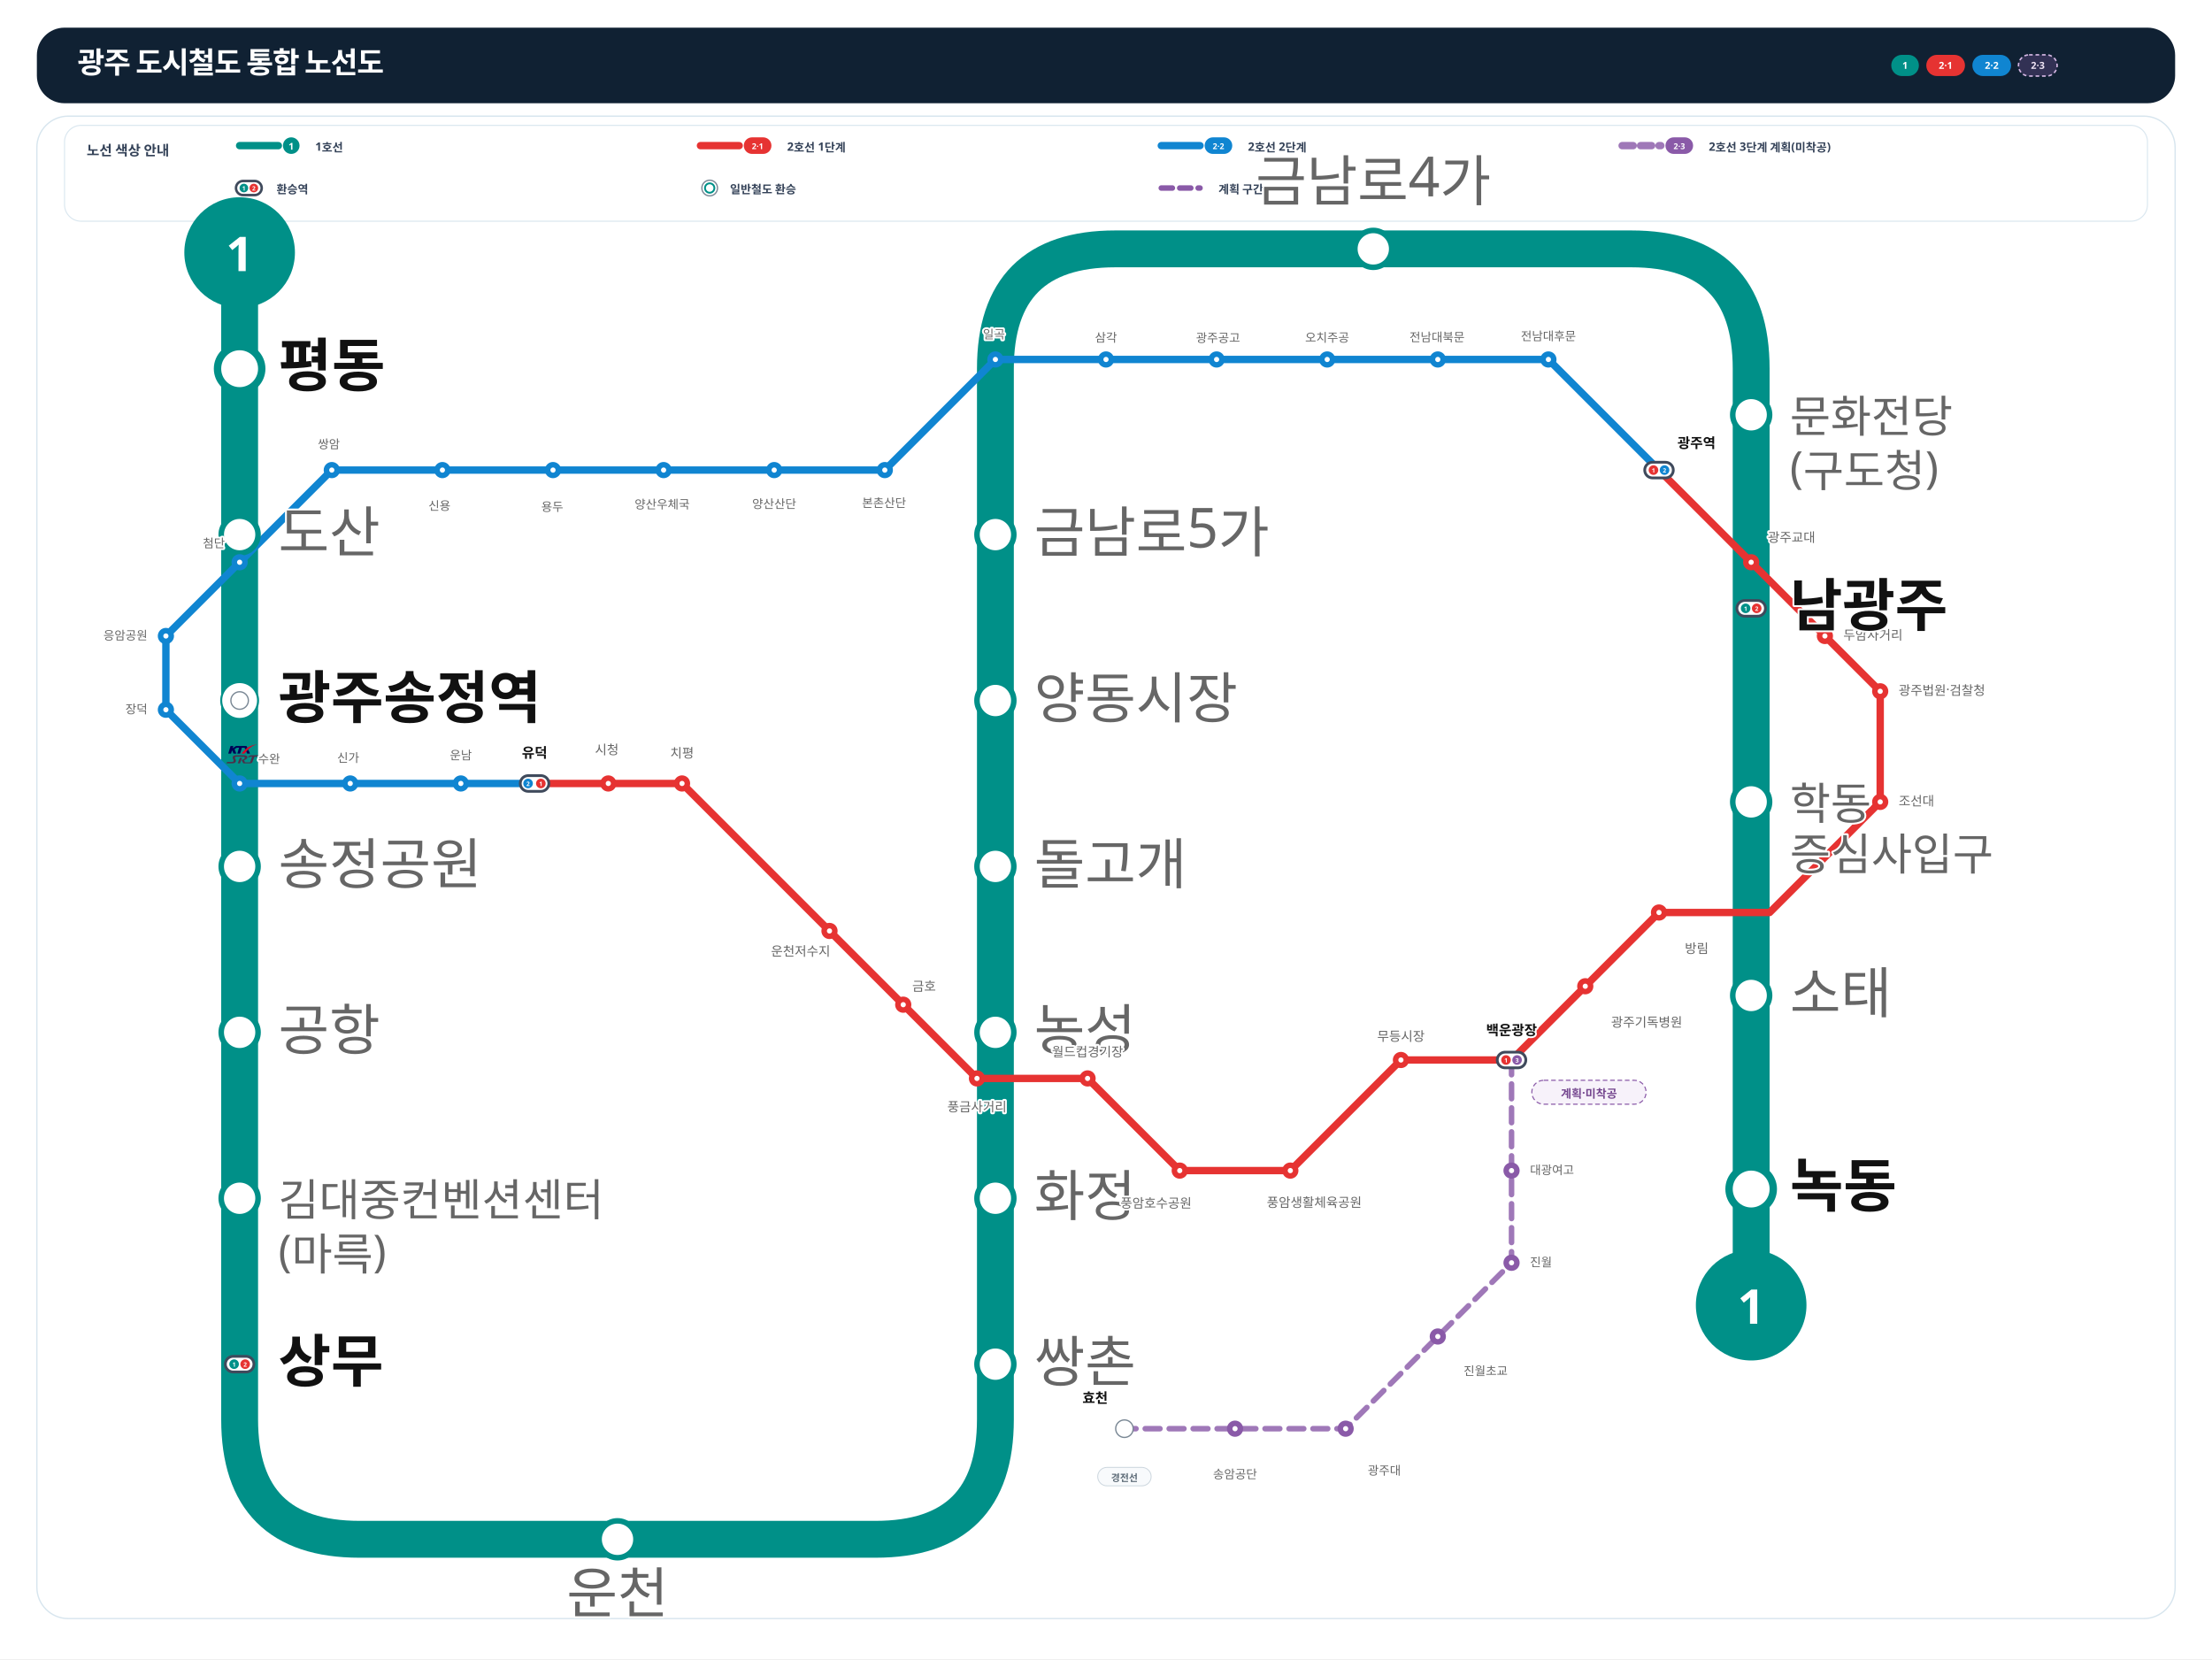
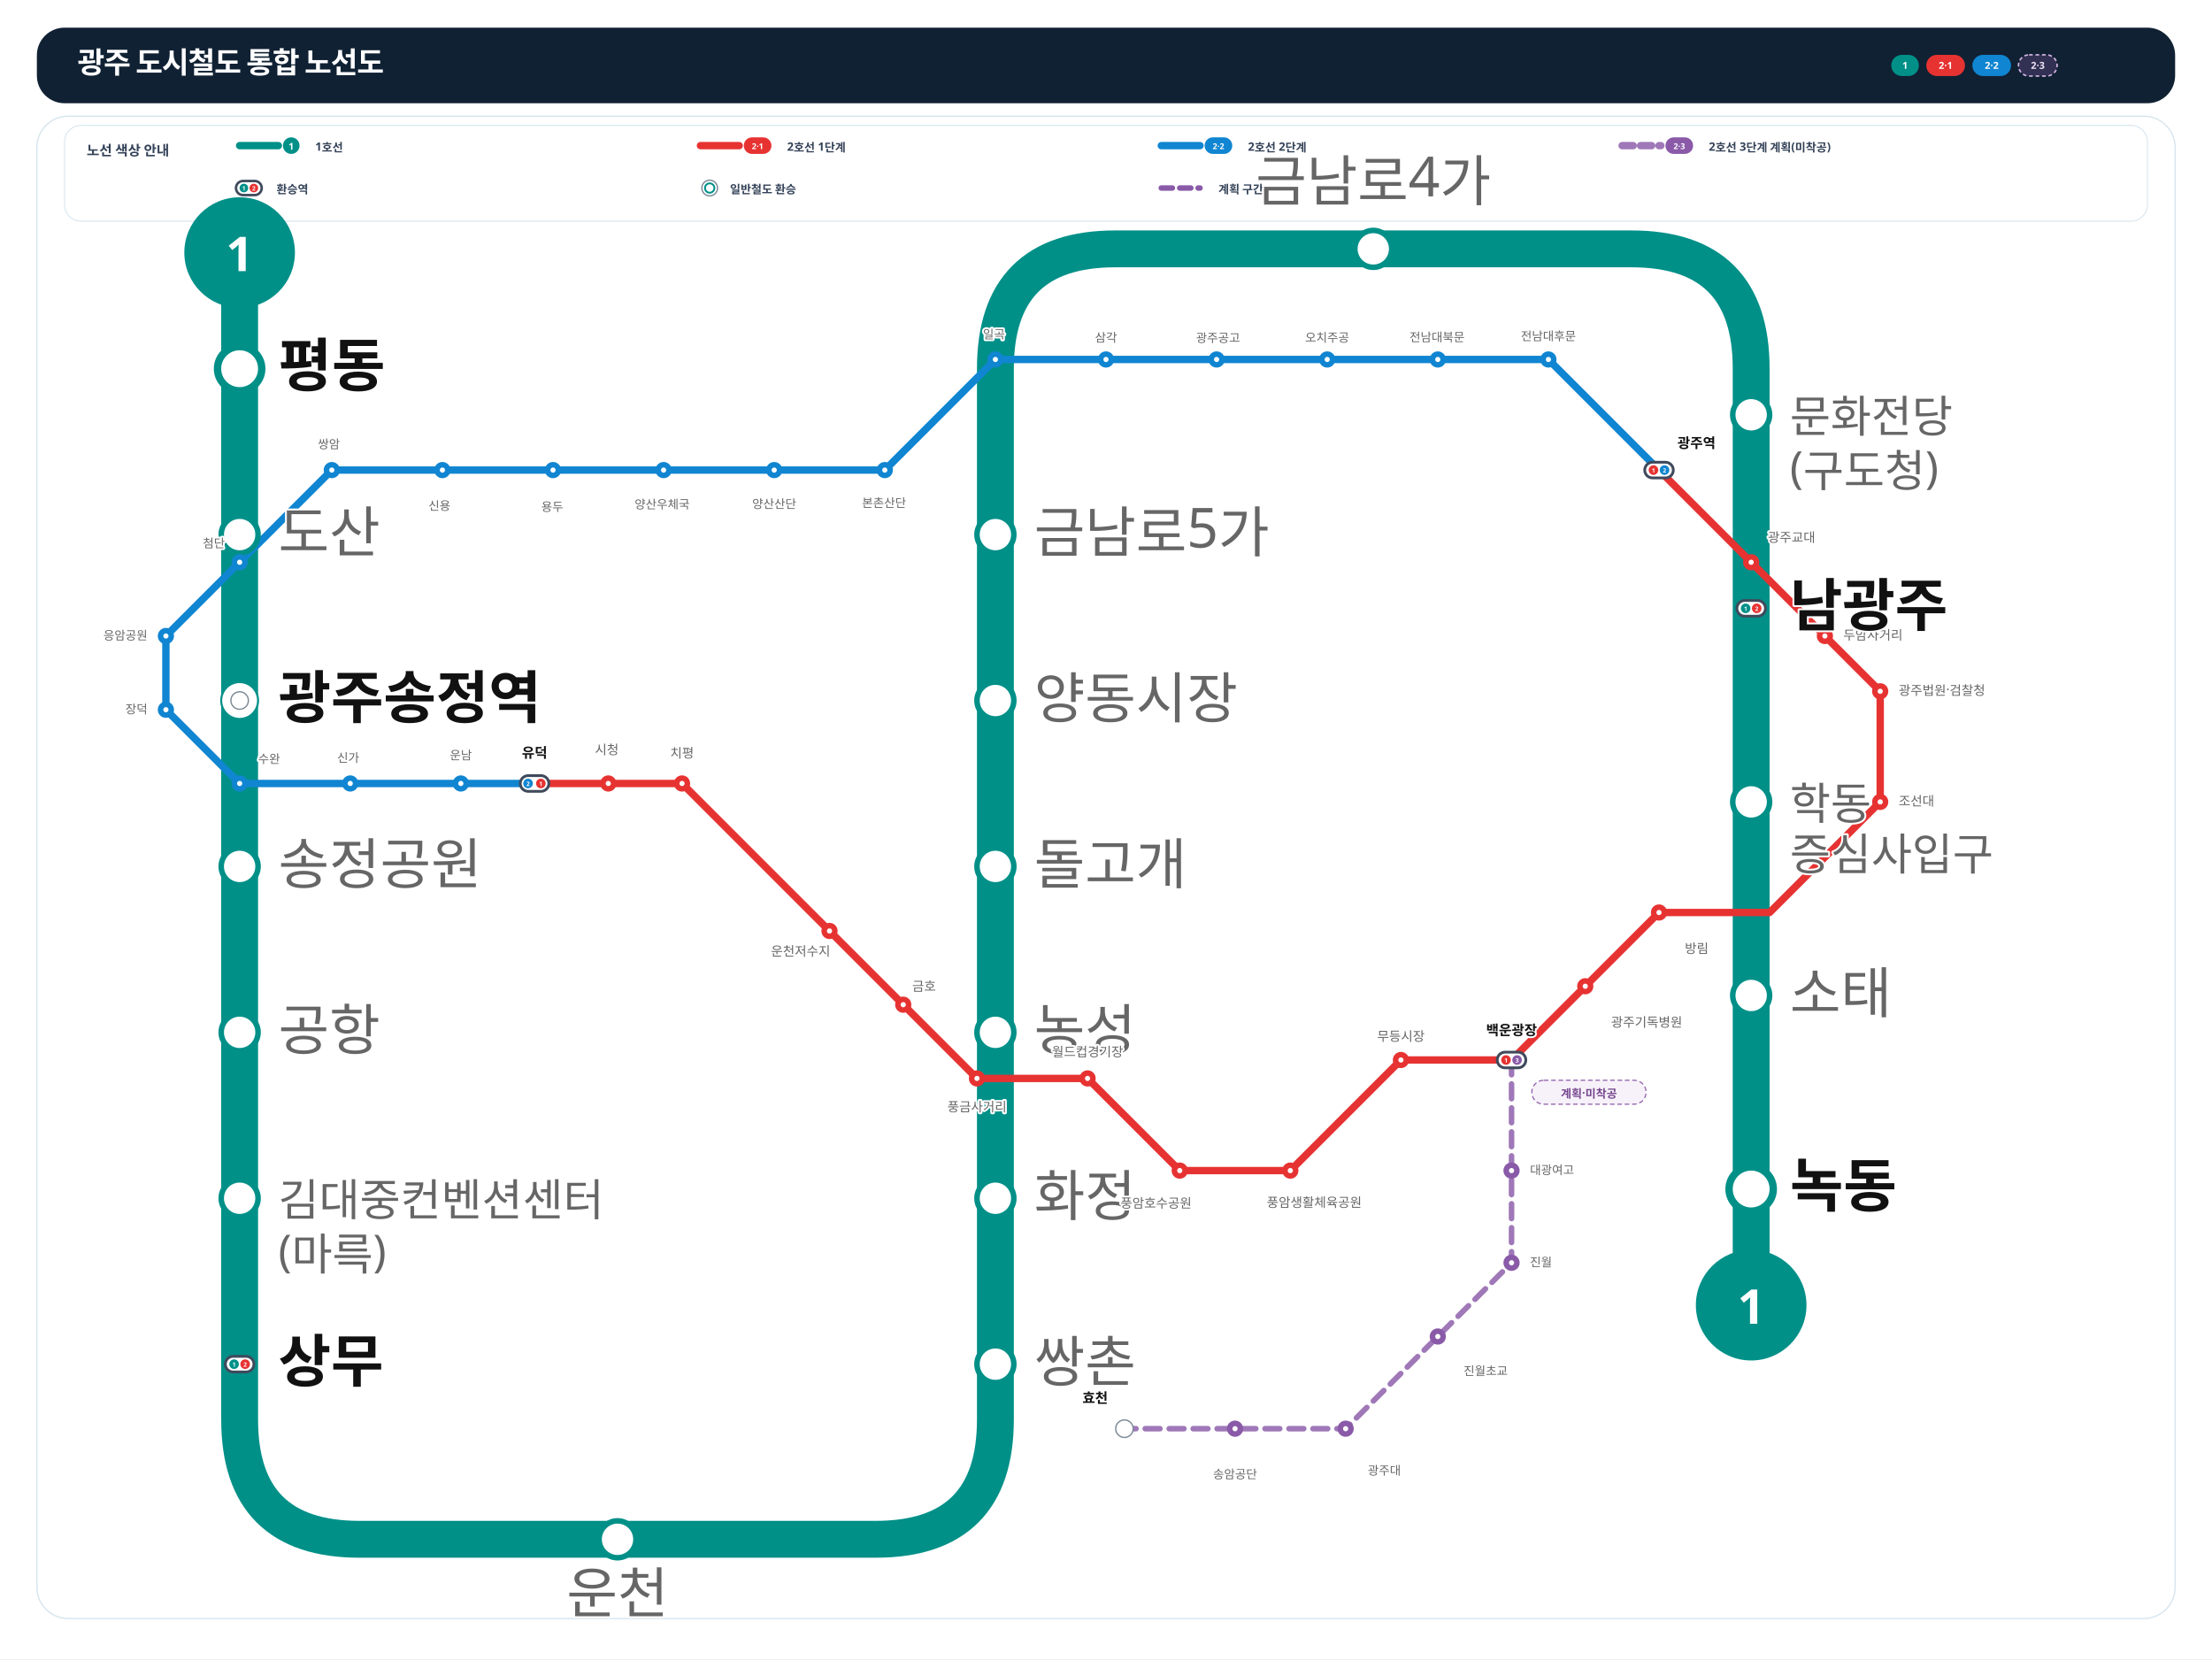
<svg xmlns="http://www.w3.org/2000/svg" width="2400" height="1800" viewBox="0 0 2400 1800" version="1.1" role="img" aria-labelledby="map-title map-description" preserveAspectRatio="xMidYMid meet" id="gwangju-metro-sma-v1-family-map" style="font-family: Pretendard;" data-base-template="easy-subway-sma-v1.svg" data-design-family="sma-v1" data-base-unit-u="8px" data-line-width="1u" data-grid="3u" data-corner-radius="2.5u" data-parallel-gap="0.25u" data-octolinear="true" data-district-labels="removed" data-revision="sma-v1-cultural-center-separation-phase3-status-rail-logos-v5" data-station-data-verified="2026-07-12" data-station-data-basis="GRTC-current-line1-and-official-line2-plan" data-line2-name-status="phase1-citizen-preference;phase2-3-provisional" data-route-shape="octolinear-rounded-ring" data-left-ring-smoothing="237-238-201-202-203" data-font-policy="Pretendard-only" data-phase3-status="planned-unbuilt-separate-project-review" data-cultural-center-overlap="resolved" data-rail-logo-format="inline-svg-paths">
  <defs id="ui-card-background-definitions">
    <clipPath id="rounded-map-card-clip-area">
      <rect x="40" y="126" width="2320" height="1630" rx="34" ry="34" id="rect1" />
    </clipPath>
    <style id="sma-v1-family-style" type="text/css">
#gwangju-metro-sma-v1-family-map { font-family:Pretendard; }
#gwangju-metro-sma-v1-family-map text,
#gwangju-metro-sma-v1-family-map tspan { font-family:Pretendard; }
.ui-title { fill:#FFFFFF; font-size:32px; font-weight:900; letter-spacing:-1px; }
.ui-chip-label { fill:#FFFFFF; font-size:10.5px; font-weight:900; text-anchor:middle; dominant-baseline:middle; }
.ui-note { fill:#6E7F8B; font-size:12px; font-weight:650; letter-spacing:-0.2px; }
.route { fill:none; stroke-width:8px; stroke-linecap:round; stroke-linejoin:round; stroke-miterlimit:1; shape-rendering:geometricPrecision; }
.route-line1-width { stroke-width:40px; }
.route-phase3 { stroke-width:6px; stroke-dasharray:16 10; }
.station-node { fill:#FFFFFF; stroke-width:6px; vector-effect:non-scaling-stroke; shape-rendering:geometricPrecision; }
.station-node-terminal { stroke-width:8px; }
.station-label { paint-order:stroke; stroke:#FFFFFF; stroke-width:4px; stroke-linecap:round; stroke-linejoin:round; text-rendering:geometricPrecision; }
.station-label-ordinary { fill:#666666; font-size:14px; font-weight:400; }
.station-label-small { font-size:13px; }
.station-label-transfer { fill:#111111; font-size:15px; font-weight:600; }
.station-label-terminal { fill:#111111; font-size:15px; font-weight:700; }
.transfer-badge-label { fill:#FFFFFF; font-size:6.5px; font-weight:900; text-anchor:middle; dominant-baseline:central; alignment-baseline:middle; pointer-events:none; }
.legend-title { fill:#344258; font-size:15px; font-weight:900; dominant-baseline:central; }
.legend-name { fill:#344258; font-size:12.5px; font-weight:760; dominant-baseline:central; }
.legend-sub { fill:#6E7F8B; font-size:11.5px; font-weight:600; dominant-baseline:central; }
.rail-chip-text { fill:#5E6C78; font-size:10.5px; font-weight:800; text-anchor:middle; dominant-baseline:central; }

.phase-status-chip-text { fill:#75478F; font-size:12.5px; font-weight:800; text-anchor:middle; dominant-baseline:central; }
</style>
  </defs>
  <rect x="0" y="0" width="2400" height="1800" id="page-background" fill="#FFFFFF" />
  <g id="header-title-legend-and-status-layer">
    <rect x="40" y="30" width="2320" height="82" rx="30" ry="30" id="header-background-pill" fill="#102133" />
    <text x="84" y="79.267" id="header-title-text" class="ui-title">광주 도시철도 통합 노선도</text>
    <g id="header-route-badge-1" class="header-route-badge" data-line="1" data-line-color="#009088">
      <rect x="2052" y="59.5" width="30" height="23" rx="11.5" ry="11.5" fill="#009088" id="rect2" />
      <text x="2067.0" y="71.0" class="ui-chip-label" id="text2">1</text>
    </g>
    <g id="header-route-badge-2-phase1" class="header-route-badge" data-line="2-phase1" data-line-color="#E63332">
      <rect x="2090" y="59.5" width="42" height="23" rx="11.5" ry="11.5" fill="#E63332" id="rect3" />
      <text x="2111.0" y="71.0" class="ui-chip-label" id="text3">2·1</text>
    </g>
    <g id="header-route-badge-2-phase2" class="header-route-badge" data-line="2-phase2" data-line-color="#1085D1">
      <rect x="2140" y="59.5" width="42" height="23" rx="11.5" ry="11.5" fill="#1085D1" id="rect4" />
      <text x="2161.0" y="71.0" class="ui-chip-label" id="text4">2·2</text>
    </g>
    <g id="header-route-badge-2-phase3" class="header-route-badge" data-line="2-phase3" data-line-color="#8A5AA8" data-status="planned-unbuilt">
      <rect x="2190" y="59.5" width="42" height="23" rx="11.5" ry="11.5" fill="#8A5AA8" id="rect5" fill-opacity="0.28" stroke="#D4B7E3" stroke-width="1.6" stroke-dasharray="4 3" />
      <text x="2211.0" y="71.0" class="ui-chip-label" id="text5" style="fill:#F0E5F5">2·3</text>
    </g>
  </g>
  <rect x="40" y="126" width="2320" height="1630" rx="34" ry="34" id="main-map-card-background" fill="#FFFFFF" stroke="#D7E5EE" stroke-width="1.4" />
  <g id="top-route-line-explanation-layer" data-name="상단 노선 색상 안내">
    <rect x="70" y="136" width="2260" height="104" rx="18" ry="18" id="top-route-line-explanation-background" fill="#FFFFFF" stroke="#D7E5EE" stroke-width="1.1" opacity="0.96" />
    <text x="94" y="162" id="top-route-line-explanation-title" class="legend-title">노선 색상 안내</text>
    <path d="M 260 158 L 302 158" fill="none" stroke="#009088" stroke-width="8" stroke-linecap="round" id="path5" />
    <rect x="307" y="149" width="18" height="18" rx="9" ry="9" fill="#009088" id="rect6" />
    <text x="316.0" y="158.4" fill="#FFFFFF" font-size="10.2" font-weight="900" text-anchor="middle" dominant-baseline="central" alignment-baseline="middle" id="text6">1</text>
    <text x="342" y="158.4" class="legend-name" text-anchor="start" id="text7">1호선</text>
    <path d="M 760 158 L 802 158" fill="none" stroke="#E63332" stroke-width="8" stroke-linecap="round" id="path7" />
    <rect x="807" y="149" width="30" height="18" rx="9" ry="9" fill="#E63332" id="rect7" />
    <text x="822.0" y="158.4" fill="#FFFFFF" font-size="8.8" font-weight="900" text-anchor="middle" dominant-baseline="central" alignment-baseline="middle" id="text8">2·1</text>
    <text x="854" y="158.4" class="legend-name" text-anchor="start" id="text9">2호선 1단계</text>
    <path d="M 1260 158 L 1302 158" fill="none" stroke="#1085D1" stroke-width="8" stroke-linecap="round" id="path9" />
    <rect x="1307" y="149" width="30" height="18" rx="9" ry="9" fill="#1085D1" id="rect9" />
    <text x="1322.0" y="158.4" fill="#FFFFFF" font-size="8.8" font-weight="900" text-anchor="middle" dominant-baseline="central" alignment-baseline="middle" id="text10">2·2</text>
    <text x="1354" y="158.4" class="legend-name" text-anchor="start" id="text11">2호선 2단계</text>
    <path d="M 1760 158 L 1802 158" fill="none" stroke="#8A5AA8" stroke-width="8" stroke-linecap="round" stroke-dasharray="12 8" id="path11" stroke-opacity="0.82" />
    <rect x="1807" y="149" width="30" height="18" rx="9" ry="9" fill="#8A5AA8" id="rect11" />
    <text x="1822.0" y="158.4" fill="#FFFFFF" font-size="8.8" font-weight="900" text-anchor="middle" dominant-baseline="central" alignment-baseline="middle" id="text12">2·3</text>
    <text x="1854" y="158.4" class="legend-name" text-anchor="start" id="text13">2호선 3단계 계획(미착공)</text>
    <g id="legend-transfer-capsule" class="ourclass-transfer-symbol">
      <path d="M 263.7 204 L 276.3 204" fill="none" stroke="#3F4A5C" stroke-width="18.0" stroke-linecap="round" stroke-linejoin="round" id="path13" />
      <path d="M 263.7 204 L 276.3 204" fill="none" stroke="#FFFFFF" stroke-width="12.6" stroke-linecap="round" stroke-linejoin="round" id="path14" />
      <circle cx="264.6" cy="204" r="4.68" fill="#009088" id="circle14" />
      <text x="264.6" y="204.18" class="transfer-badge-label" font-size="5.85" id="text14">1</text>
      <circle cx="275.4" cy="204" r="4.68" fill="#E63332" id="circle15" />
      <text x="275.4" y="204.18" class="transfer-badge-label" font-size="5.85" id="text15">2</text>
    </g>
    <text x="300" y="204.4" class="legend-name" id="text16">환승역</text>
    <circle cx="770" cy="204" r="8.5" fill="#FFFFFF" stroke="#7A8895" stroke-width="1.4" id="circle16" />
    <circle cx="770" cy="204" r="5.1" fill="#FFFFFF" stroke="#009088" stroke-width="2" id="circle17" />
    <text x="792" y="204.4" class="legend-name" id="text17">일반철도 환승</text>
    <path d="M 1260 204 L 1302 204" fill="none" stroke="#8A5AA8" stroke-width="6" stroke-linecap="round" stroke-dasharray="12 8" id="path17" />
    <text x="1322" y="204.4" class="legend-name" id="text18">계획 구간</text>
  </g>
  <g id="map-card-clipped-content-layer" clip-path="url(#rounded-map-card-clip-area)">
    <g id="main-map-layer">
      <g id="route-lines-layer" data-name="노선" class="render-layer route-layer">
        <path d="M 260 274 L 260 400 L 260 1540 Q 260 1670 390 1670 L 950 1670 Q 1080 1670 1080 1540 L 1080 400 Q 1080 270 1210 270 L 1770 270 Q 1900 270 1900 400 L 1900 1290 L 1900 1416" id="route-line1" class="route route-line1-width" stroke="#009088" data-line="line1" data-line-color="#009088" />
        <g class="line-terminal-badge" data-role="line-terminal-badge" id="line-terminal-badge-pyeongdong">
          <circle cx="260" cy="274" r="60" fill="#009088" data-role="line-terminal-badge" id="line-terminal-badge-circle-pyeongdong" />
          <text x="260" y="274" fill="#FFFFFF" font-size="52" font-weight="900" text-anchor="middle" dominant-baseline="central" data-role="line-terminal-badge" id="line-terminal-badge-label-pyeongdong">1</text>
        </g>
        <g class="line-terminal-badge" data-role="line-terminal-badge" id="line-terminal-badge-nokdong">
          <circle cx="1900" cy="1416" r="60" fill="#009088" data-role="line-terminal-badge" id="line-terminal-badge-circle-nokdong" />
          <text x="1900" y="1416" fill="#FFFFFF" font-size="52" font-weight="900" text-anchor="middle" dominant-baseline="central" data-role="line-terminal-badge" id="line-terminal-badge-label-nokdong">1</text>
        </g>
        <polyline points="580,850 660,850 740,850 820,930 900,1010 980,1090 1060,1170 1180,1170 1280,1270 1400,1270 1520,1150 1640,1150 1720,1070 1800,990 1920,990 1980,930 2040,870 2040,750 1980,690 1900,610 1800,510" id="route-line2-phase1" class="route" stroke="#E63332" data-line="line2-phase1" data-line-color="#E63332" data-bend-smoothing="round-cap-round-join-global-pass" data-direction-system="octolinear" data-cultural-center-separation="1800,990-1920,990-1980,930" />
        <polyline points="1800,510 1680,390 1560,390 1440,390 1320,390 1200,390 1080,390 960,510 840,510 720,510 600,510 480,510 360,510 260,610 180,690 180,770 260,850 380,850 500,850 580,850" id="route-line2-phase2" class="route" stroke="#1085D1" data-line="line2-phase2" data-line-color="#1085D1" data-bend-smoothing="round-cap-round-join-global-pass" data-direction-system="octolinear" />
        <polyline points="1640,1150 1640,1270 1640,1370 1560,1450 1460,1550 1340,1550 1220,1550" id="route-line2-phase3" class="route route-phase3" stroke="#8A5AA8" data-line="line2-phase3" data-line-color="#8A5AA8" data-status="planned-unbuilt" data-project-review="separate-project-after-phase1-2" stroke-opacity="0.82" />
      </g>
      <g id="phase3-planning-status-chip" data-status="planned-unbuilt" data-name="2호선 3단계 상태">
        <rect x="1662" y="1172" width="124" height="26" rx="13" ry="13" fill="#F7F2FA" stroke="#8A5AA8" stroke-width="1.2" stroke-dasharray="5 3" id="rect8" />
        <text x="1724" y="1185.5" class="phase-status-chip-text" id="text19">계획·미착공</text>
      </g>
      <g id="station-symbols-layer" data-name="역" class="render-layer station-layer">
        <circle cx="260" cy="400" r="24" class="station-node station-node-terminal" stroke="#009088" id="circle19" />
        <circle cx="260" cy="580" r="20" class="station-node" stroke="#009088" id="circle20" />
        <circle cx="260" cy="940" r="20" class="station-node" stroke="#009088" id="circle21" />
        <circle cx="260" cy="1120" r="20" class="station-node" stroke="#009088" id="circle22" />
        <circle cx="260" cy="1300" r="20" class="station-node" stroke="#009088" id="circle23" />
        <circle cx="670" cy="1670" r="20" class="station-node" stroke="#009088" id="circle24" />
        <circle cx="1080" cy="1480" r="20" class="station-node" stroke="#009088" id="circle25" />
        <circle cx="1080" cy="1300" r="20" class="station-node" stroke="#009088" id="circle26" />
        <circle cx="1080" cy="1120" r="20" class="station-node" stroke="#009088" id="circle27" />
        <circle cx="1080" cy="940" r="20" class="station-node" stroke="#009088" id="circle28" />
        <circle cx="1080" cy="760" r="20" class="station-node" stroke="#009088" id="circle29" />
        <circle cx="1080" cy="580" r="20" class="station-node" stroke="#009088" id="circle30" />
        <circle cx="1490" cy="270" r="20" class="station-node" stroke="#009088" id="circle31" />
        <circle cx="1900" cy="450" r="20" class="station-node" stroke="#009088" id="circle32" />
        <circle cx="1900" cy="870" r="20" class="station-node" stroke="#009088" id="circle33" />
        <circle cx="1900" cy="1080" r="20" class="station-node" stroke="#009088" id="circle34" />
        <circle cx="1900" cy="1290" r="24" class="station-node station-node-terminal" stroke="#009088" id="circle35" />
        <circle cx="660" cy="850" r="5.8" class="station-node" stroke="#E63332" data-station="201" data-station-name="시청" id="circle36" />
        <circle cx="740" cy="850" r="5.8" class="station-node" stroke="#E63332" data-station="202" data-station-name="치평" id="circle37" />
        <circle cx="900" cy="1010" r="5.8" class="station-node" stroke="#E63332" id="circle38" />
        <circle cx="980" cy="1090" r="5.8" class="station-node" stroke="#E63332" id="circle39" />
        <circle cx="1060" cy="1170" r="5.8" class="station-node" stroke="#E63332" id="circle40" />
        <circle cx="1180" cy="1170" r="5.8" class="station-node" stroke="#E63332" id="circle41" />
        <circle cx="1280" cy="1270" r="5.8" class="station-node" stroke="#E63332" id="circle42" />
        <circle cx="1400" cy="1270" r="5.8" class="station-node" stroke="#E63332" id="circle43" />
        <circle cx="1520" cy="1150" r="5.8" class="station-node" stroke="#E63332" id="circle44" />
        <circle cx="1720" cy="1070" r="5.8" class="station-node" stroke="#E63332" id="circle45" />
        <circle cx="1800" cy="990" r="5.8" class="station-node" stroke="#E63332" id="circle46" />
        <circle cx="2040" cy="870" r="5.8" class="station-node" stroke="#E63332" id="circle47" />
        <circle cx="2040" cy="750" r="5.8" class="station-node" stroke="#E63332" id="circle48" />
        <circle cx="1980" cy="690" r="5.8" class="station-node" stroke="#E63332" id="circle49" />
        <circle cx="1900" cy="610" r="5.8" class="station-node" stroke="#E63332" id="circle50" />
        <circle cx="1680" cy="390" r="5.8" class="station-node" stroke="#1085D1" id="circle51" />
        <circle cx="1560" cy="390" r="5.8" class="station-node" stroke="#1085D1" id="circle52" />
        <circle cx="1440" cy="390" r="5.8" class="station-node" stroke="#1085D1" id="circle53" />
        <circle cx="1320" cy="390" r="5.8" class="station-node" stroke="#1085D1" id="circle54" />
        <circle cx="1200" cy="390" r="5.8" class="station-node" stroke="#1085D1" id="circle55" />
        <circle cx="1080" cy="390" r="5.8" class="station-node" stroke="#1085D1" id="circle56" />
        <circle cx="960" cy="510" r="5.8" class="station-node" stroke="#1085D1" id="circle57" />
        <circle cx="840" cy="510" r="5.8" class="station-node" stroke="#1085D1" id="circle58" />
        <circle cx="720" cy="510" r="5.8" class="station-node" stroke="#1085D1" id="circle59" />
        <circle cx="600" cy="510" r="5.8" class="station-node" stroke="#1085D1" id="circle60" />
        <circle cx="480" cy="510" r="5.8" class="station-node" stroke="#1085D1" id="circle61" />
        <circle cx="360" cy="510" r="5.8" class="station-node" stroke="#1085D1" id="circle62" />
        <circle cx="260" cy="610" r="5.8" class="station-node" stroke="#1085D1" id="circle63" />
        <circle cx="180" cy="690" r="5.8" class="station-node" stroke="#1085D1" id="circle64" />
        <circle cx="180" cy="770" r="5.8" class="station-node" stroke="#1085D1" id="circle65" />
        <circle cx="260" cy="850" r="5.8" class="station-node" stroke="#1085D1" id="circle66" />
        <circle cx="380" cy="850" r="5.8" class="station-node" stroke="#1085D1" id="circle67" />
        <circle cx="500" cy="850" r="5.8" class="station-node" stroke="#1085D1" id="circle68" />
        <circle cx="1640" cy="1270" r="5.8" class="station-node" stroke="#8A5AA8" id="circle69" />
        <circle cx="1640" cy="1370" r="5.8" class="station-node" stroke="#8A5AA8" id="circle70" />
        <circle cx="1560" cy="1450" r="5.8" class="station-node" stroke="#8A5AA8" id="circle71" />
        <circle cx="1460" cy="1550" r="5.8" class="station-node" stroke="#8A5AA8" id="circle72" />
        <circle cx="1340" cy="1550" r="5.8" class="station-node" stroke="#8A5AA8" id="circle73" />
        <circle cx="260" cy="760" r="20" fill="#FFFFFF" stroke="#009088" stroke-width="2.2" data-station="117" id="circle74" />
        <circle cx="1220" cy="1550" r="6.2" fill="#FFFFFF" stroke="#8A5AA8" stroke-width="2.6" data-station="244" id="circle75" />
      </g>
      <g id="rail-transfer-symbols-layer">
        <circle cx="1220" cy="1550" r="9.5" fill="#FFFFFF" stroke="#7A8895" stroke-width="1.4" data-role="rail-transfer" id="circle76" />
        <circle cx="260" cy="760" r="9.5" fill="#FFFFFF" stroke="#7A8895" stroke-width="1.4" data-role="rail-transfer" id="circle77" />
      </g>
      <g id="transfer-station-symbols-layer" data-name="환승역 캡슐" class="render-layer transfer-layer">
        <g id="transfer-station-symbol-상무" class="ourclass-transfer-symbol">
          <path d="M 253 1480 L 267 1480" fill="none" stroke="#3F4A5C" stroke-width="20.0" stroke-linecap="round" stroke-linejoin="round" id="path77" />
          <path d="M 253 1480 L 267 1480" fill="none" stroke="#FFFFFF" stroke-width="14.0" stroke-linecap="round" stroke-linejoin="round" id="path78" />
          <circle cx="254" cy="1480" r="5.2" fill="#009088" id="circle78" />
          <text x="254" y="1480.2" class="transfer-badge-label" font-size="6.5" id="text78">1</text>
          <circle cx="266" cy="1480" r="5.2" fill="#E63332" id="circle79" />
          <text x="266" y="1480.2" class="transfer-badge-label" font-size="6.5" id="text79">2</text>
        </g>
        <g id="transfer-station-symbol-남광주" class="ourclass-transfer-symbol">
          <path d="M 1893 660 L 1907 660" fill="none" stroke="#3F4A5C" stroke-width="20.0" stroke-linecap="round" stroke-linejoin="round" id="path79" />
          <path d="M 1893 660 L 1907 660" fill="none" stroke="#FFFFFF" stroke-width="14.0" stroke-linecap="round" stroke-linejoin="round" id="path80" />
          <circle cx="1894" cy="660" r="5.2" fill="#009088" id="circle80" />
          <text x="1894" y="660.2" class="transfer-badge-label" font-size="6.5" id="text80">1</text>
          <circle cx="1906" cy="660" r="5.2" fill="#E63332" id="circle81" />
          <text x="1906" y="660.2" class="transfer-badge-label" font-size="6.5" id="text81">2</text>
        </g>
        <g id="transfer-station-symbol-유덕" class="ourclass-transfer-symbol" data-station="238" data-station-name="유덕" data-node-role="transfer-capsule" data-transfer-type="phase" data-center-x="580" data-center-y="850">
          <path d="M 573.0 850 L 587.0 850" fill="none" stroke="#3F4A5C" stroke-width="20.0" stroke-linecap="round" stroke-linejoin="round" id="path81" />
          <path d="M 573.0 850 L 587.0 850" fill="none" stroke="#FFFFFF" stroke-width="14.0" stroke-linecap="round" stroke-linejoin="round" id="path82" />
          <circle cx="586.808" cy="850" r="5.2" fill="#e63332" id="circle82" />
          <text x="586.808" y="850.2" class="transfer-badge-label" font-size="6.5" id="text82">1</text>
          <circle cx="572.955" cy="850" r="5.2" fill="#1085d1" id="circle83" />
          <text x="572.955" y="850.2" class="transfer-badge-label" font-size="6.5" id="text83">2</text>
        </g>
        <g id="transfer-station-symbol-광주역" class="ourclass-transfer-symbol" data-station="219" data-station-name="광주역" data-node-role="transfer-capsule" data-transfer-type="phase" data-rail-transfer="true">
          <path d="M 1793.0 510 L 1807.0 510" fill="none" stroke="#3F4A5C" stroke-width="20.0" stroke-linecap="round" stroke-linejoin="round" id="path83" />
          <path d="M 1793.0 510 L 1807.0 510" fill="none" stroke="#FFFFFF" stroke-width="14.0" stroke-linecap="round" stroke-linejoin="round" id="path84" />
          <circle cx="1794.0" cy="510" r="5.2" fill="#E63332" id="circle84" />
          <text x="1794.0" y="510.2" class="transfer-badge-label" font-size="6.5" id="text84">1</text>
          <circle cx="1806.0" cy="510" r="5.2" fill="#1085D1" id="circle85" />
          <text x="1806.0" y="510.2" class="transfer-badge-label" font-size="6.5" id="text85">2</text>
        </g>
        <g id="transfer-station-symbol-백운광장" class="ourclass-transfer-symbol" data-station="211" data-station-name="백운광장" data-node-role="transfer-capsule" data-transfer-type="phase">
          <path d="M 1633.0 1150 L 1647.0 1150" fill="none" stroke="#3F4A5C" stroke-width="20.0" stroke-linecap="round" stroke-linejoin="round" id="path85" />
          <path d="M 1633.0 1150 L 1647.0 1150" fill="none" stroke="#FFFFFF" stroke-width="14.0" stroke-linecap="round" stroke-linejoin="round" id="path86" />
          <circle cx="1634.0" cy="1150" r="5.2" fill="#E63332" id="circle86" />
          <text x="1634.0" y="1150.2" class="transfer-badge-label" font-size="6.5" id="text86">1</text>
          <circle cx="1646.0" cy="1150" r="5.2" fill="#8A5AA8" id="circle87" />
          <text x="1646.0" y="1150.2" class="transfer-badge-label" font-size="6.5" id="text87">3</text>
        </g>
      </g>
      <g id="station-name-labels-layer" data-name="역명" class="render-layer label-layer">
        <g id="station-label-group-119" data-station="119" data-station-name="평동" data-label-role="terminal">
          <text x="302" y="419" id="station-label-119" class="station-label station-label-terminal" text-anchor="start" font-size="63" style="font-size:63px">평동</text>
        </g>
        <g id="station-label-group-118" data-station="118" data-station-name="도산" data-label-role="ordinary">
          <text x="302" y="599" id="station-label-118" class="station-label station-label-ordinary" text-anchor="start" font-size="60" style="font-size:60px">도산</text>
        </g>
        <g id="station-label-group-117" data-station="117" data-station-name="광주송정" data-label-role="transfer">
          <text x="302" y="779" id="station-label-117" class="station-label station-label-transfer" text-anchor="start" font-size="62" style="font-size:62px">광주송정역</text>
        </g>
        <g id="station-label-group-116" data-station="116" data-station-name="송정공원" data-label-role="ordinary">
          <text x="302" y="959" id="station-label-116" class="station-label station-label-ordinary" text-anchor="start" font-size="60" style="font-size:60px">송정공원</text>
        </g>
        <g id="station-label-group-115" data-station="115" data-station-name="공항" data-label-role="ordinary">
          <text x="302" y="1139" id="station-label-115" class="station-label station-label-ordinary" text-anchor="start" font-size="60" style="font-size:60px">공항</text>
        </g>
        <g id="station-label-group-114" data-station="114" data-station-name="김대중컨벤션센터 (마륵)" data-label-role="ordinary">
          <text x="302" y="1319" id="station-label-114" class="station-label station-label-ordinary station-label-small" text-anchor="start" font-size="48" style="font-size:48px">김대중컨벤션센터</text>
          <text x="302" y="1374" id="station-label-114-2" class="station-label station-label-ordinary station-label-small" text-anchor="start" font-size="48" style="font-size:48px">(마륵)</text>
        </g>
        <g id="station-label-group-112" data-station="112" data-station-name="운천" data-label-role="ordinary">
          <text x="670" y="1750" id="station-label-112" class="station-label station-label-ordinary" text-anchor="middle" font-size="60" style="font-size:60px">운천</text>
        </g>
        <g id="station-label-group-111" data-station="111" data-station-name="쌍촌" data-label-role="ordinary">
          <text x="1122" y="1499" id="station-label-111" class="station-label station-label-ordinary" text-anchor="start" font-size="60" style="font-size:60px">쌍촌</text>
        </g>
        <g id="station-label-group-110" data-station="110" data-station-name="화정" data-label-role="ordinary">
          <text x="1122" y="1319" id="station-label-110" class="station-label station-label-ordinary" text-anchor="start" font-size="60" style="font-size:60px">화정</text>
        </g>
        <g id="station-label-group-109" data-station="109" data-station-name="농성" data-label-role="ordinary">
          <text x="1122" y="1139" id="station-label-109" class="station-label station-label-ordinary" text-anchor="start" font-size="60" style="font-size:60px">농성</text>
        </g>
        <g id="station-label-group-108" data-station="108" data-station-name="돌고개" data-label-role="ordinary">
          <text x="1122" y="959" id="station-label-108" class="station-label station-label-ordinary" text-anchor="start" font-size="60" style="font-size:60px">돌고개</text>
        </g>
        <g id="station-label-group-107" data-station="107" data-station-name="양동시장" data-label-role="ordinary">
          <text x="1122" y="779" id="station-label-107" class="station-label station-label-ordinary" text-anchor="start" font-size="60" style="font-size:60px">양동시장</text>
        </g>
        <g id="station-label-group-106" data-station="106" data-station-name="금남로5가" data-label-role="ordinary">
          <text x="1122" y="599" id="station-label-106" class="station-label station-label-ordinary" text-anchor="start" font-size="60" style="font-size:60px">금남로5가</text>
        </g>
        <g id="station-label-group-105" data-station="105" data-station-name="금남로4가" data-label-role="ordinary">
          <text x="1490" y="218" id="station-label-105" class="station-label station-label-ordinary" text-anchor="middle" font-size="60" style="font-size:60px">금남로4가</text>
        </g>
        <g id="station-label-group-104" data-station="104" data-station-name="문화전당 (구도청)" data-label-role="ordinary">
          <text x="1942" y="469" id="station-label-104" class="station-label station-label-ordinary station-label-small" text-anchor="start" font-size="48" style="font-size:48px">문화전당</text>
          <text x="1942" y="524" id="station-label-104-2" class="station-label station-label-ordinary station-label-small" text-anchor="start" font-size="48" style="font-size:48px">(구도청)</text>
        </g>
        <g id="station-label-group-102" data-station="102" data-station-name="학동·증심사입구" data-label-role="ordinary">
          <text x="1942" y="889" id="station-label-102" class="station-label station-label-ordinary station-label-small" text-anchor="start" font-size="48" style="font-size:48px">
            <tspan x="1942" y="889">학동</tspan>
            <tspan x="1942" y="944">증심사입구</tspan>
          </text>
        </g>
        <g id="station-label-group-101" data-station="101" data-station-name="소태" data-label-role="ordinary">
          <text x="1942" y="1099" id="station-label-101" class="station-label station-label-ordinary" text-anchor="start" font-size="60" style="font-size:60px">소태</text>
        </g>
        <g id="station-label-group-100" data-station="100" data-station-name="녹동" data-label-role="terminal">
          <text x="1942" y="1309" id="station-label-100" class="station-label station-label-terminal" text-anchor="start" font-size="63" style="font-size:63px">녹동</text>
        </g>
        <g id="station-label-group-238" data-station="238" data-station-name="유덕" data-label-role="transfer" data-geometry-zone="left-ring-smoothing">
          <text x="580" y="822" id="station-label-238" class="station-label station-label-transfer" text-anchor="middle">유덕</text>
        </g>
        <g id="station-label-group-201" data-station="201" data-station-name="시청" data-label-role="ordinary" data-geometry-zone="left-ring-smoothing" transform="translate(-1.581725,-65.64161)">
          <text x="660" y="884" id="station-label-201" class="station-label station-label-ordinary" text-anchor="middle">시청</text>
        </g>
        <g id="station-label-group-202" data-station="202" data-station-name="치평" data-label-role="ordinary" data-geometry-zone="left-ring-smoothing">
          <text x="740" y="822" id="station-label-202" class="station-label station-label-ordinary" text-anchor="middle">치평</text>
        </g>
        <g id="station-label-group-204" data-station="204" data-station-name="운천저수지" data-label-role="ordinary">
          <text x="900.887" y="1036.985" id="station-label-204" class="station-label station-label-ordinary" text-anchor="end">운천저수지</text>
        </g>
        <g id="station-label-group-205" data-station="205" data-station-name="금호" data-label-role="ordinary" transform="translate(-10.28122,-18.98071)">
          <text x="1000" y="1094" id="station-label-205" class="station-label station-label-ordinary" text-anchor="start">금호</text>
        </g>
        <g id="station-label-group-206" data-station="206" data-station-name="풍금사거리" data-label-role="ordinary" transform="translate(0,-18.18984)">
          <text x="1060" y="1224" id="station-label-206" class="station-label station-label-ordinary" text-anchor="middle">풍금사거리</text>
        </g>
        <g id="station-label-group-207" data-station="207" data-station-name="월드컵경기장" data-label-role="ordinary" transform="translate(0,-11.86294)">
          <text x="1180" y="1158" id="station-label-207" class="station-label station-label-ordinary" text-anchor="middle">월드컵경기장</text>
        </g>
        <g id="station-label-group-208" data-station="208" data-station-name="풍암호수공원" data-label-role="ordinary" transform="translate(22.93502,-27.6802)">
          <text x="1270" y="1338" id="station-label-208" class="station-label station-label-ordinary" text-anchor="end">풍암호수공원</text>
        </g>
        <g id="station-label-group-209" data-station="209" data-station-name="풍암생활체육공원" data-label-role="ordinary" transform="translate(-0.7908627,-28.47106)">
          <text x="1375.202" y="1338" id="station-label-209" class="station-label station-label-ordinary" text-anchor="start">풍암생활체육공원</text>
        </g>
        <g id="station-label-group-210" data-station="210" data-station-name="무등시장" data-label-role="ordinary" transform="translate(0,-8.69949)">
          <text x="1520" y="1138" id="station-label-210" class="station-label station-label-ordinary" text-anchor="middle">무등시장</text>
        </g>
        <g id="station-label-group-212" data-station="212" data-station-name="광주기독병원" data-label-role="ordinary">
          <text x="1748" y="1114" id="station-label-212" class="station-label station-label-ordinary" text-anchor="start">광주기독병원</text>
        </g>
        <g id="station-label-group-213" data-station="213" data-station-name="방림" data-label-role="ordinary">
          <text x="1828" y="1034" id="station-label-213" class="station-label station-label-ordinary" text-anchor="start">방림</text>
        </g>
        <g id="station-label-group-215" data-station="215" data-station-name="조선대" data-label-role="ordinary">
          <text x="2060" y="874" id="station-label-215" class="station-label station-label-ordinary" text-anchor="start">조선대</text>
        </g>
        <g id="station-label-group-216" data-station="216" data-station-name="광주법원·검찰청" data-label-role="ordinary">
          <text x="2060" y="754" id="station-label-216" class="station-label station-label-ordinary" text-anchor="start">광주법원·검찰청</text>
        </g>
        <g id="station-label-group-217" data-station="217" data-station-name="두암사거리" data-label-role="ordinary">
          <text x="2000" y="694" id="station-label-217" class="station-label station-label-ordinary" text-anchor="start">두암사거리</text>
        </g>
        <g id="station-label-group-218" data-station="218" data-station-name="광주교대" data-label-role="ordinary">
          <text x="1918" y="588" id="station-label-218" class="station-label station-label-ordinary" text-anchor="start">광주교대</text>
        </g>
        <g id="station-label-group-219" data-station="219" data-station-name="광주역" data-label-role="transfer">
          <text x="1820" y="486" id="station-label-219" class="station-label station-label-transfer" text-anchor="start">광주역</text>
        </g>
        <g id="station-label-group-220" data-station="220" data-station-name="전남대후문" data-label-role="ordinary" transform="translate(0,-8.69949)">
          <text x="1680" y="378" id="station-label-220" class="station-label station-label-ordinary station-label-small" text-anchor="middle">전남대후문</text>
        </g>
        <g id="station-label-group-221" data-station="221" data-station-name="전남대북문" data-label-role="ordinary" transform="translate(-0.7908627,-73.55023)">
          <text x="1560" y="444" id="station-label-221" class="station-label station-label-ordinary station-label-small" text-anchor="middle">전남대북문</text>
        </g>
        <g id="station-label-group-222" data-station="222" data-station-name="오치주공" data-label-role="ordinary" transform="translate(0,-7.117765)">
          <text x="1440" y="378" id="station-label-222" class="station-label station-label-ordinary station-label-small" text-anchor="middle">오치주공</text>
        </g>
        <g id="station-label-group-223" data-station="223" data-station-name="광주공고" data-label-role="ordinary" transform="translate(1.581725,-72.75937)">
          <text x="1320" y="444" id="station-label-223" class="station-label station-label-ordinary station-label-small" text-anchor="middle">광주공고</text>
        </g>
        <g id="station-label-group-224" data-station="224" data-station-name="삼각" data-label-role="ordinary" transform="translate(0,-7.117765)">
          <text x="1200" y="378" id="station-label-224" class="station-label station-label-ordinary station-label-small" text-anchor="middle">삼각</text>
        </g>
        <g id="station-label-group-225" data-station="225" data-station-name="일곡" data-label-role="ordinary" transform="translate(-1.581725,-76.71368)">
          <text x="1080" y="444" id="station-label-225" class="station-label station-label-ordinary station-label-small" text-anchor="middle">일곡</text>
        </g>
        <g id="station-label-group-226" data-station="226" data-station-name="본촌산단" data-label-role="ordinary" transform="translate(-0.7908627,52.19694)">
          <text x="960" y="498" id="station-label-226" class="station-label station-label-ordinary station-label-small" text-anchor="middle">본촌산단</text>
        </g>
        <g id="station-label-group-227" data-station="227" data-station-name="양산산단" data-label-role="ordinary" transform="translate(0,-12.6538)">
          <text x="840" y="564" id="station-label-227" class="station-label station-label-ordinary station-label-small" text-anchor="middle">양산산단</text>
        </g>
        <g id="station-label-group-228" data-station="228" data-station-name="양산우체국" data-label-role="ordinary" transform="translate(-1.581725,53.77867)">
          <text x="720" y="498" id="station-label-228" class="station-label station-label-ordinary station-label-small" text-anchor="middle">양산우체국</text>
        </g>
        <g id="station-label-group-229" data-station="229" data-station-name="용두" data-label-role="ordinary" transform="translate(-0.7908627,-9.490353)">
          <text x="600" y="564" id="station-label-229" class="station-label station-label-ordinary station-label-small" text-anchor="middle">용두</text>
        </g>
        <g id="station-label-group-230" data-station="230" data-station-name="신용" data-label-role="ordinary" transform="translate(-3.163451,55.36039)">
          <text x="480" y="498" id="station-label-230" class="station-label station-label-ordinary station-label-small" text-anchor="middle">신용</text>
        </g>
        <g id="station-label-group-231" data-station="231" data-station-name="쌍암" data-label-role="ordinary" transform="translate(-3.163451,-77.50455)">
          <text x="360" y="564" id="station-label-231" class="station-label station-label-ordinary station-label-small" text-anchor="middle">쌍암</text>
        </g>
        <g id="station-label-group-232" data-station="232" data-station-name="첨단" data-label-role="ordinary">
          <text x="244" y="594" id="station-label-232" class="station-label station-label-ordinary station-label-small" text-anchor="end">첨단</text>
        </g>
        <g id="station-label-group-233" data-station="233" data-station-name="응암공원" data-label-role="ordinary">
          <text x="160" y="694" id="station-label-233" class="station-label station-label-ordinary station-label-small" text-anchor="end">응암공원</text>
        </g>
        <g id="station-label-group-234" data-station="234" data-station-name="장덕" data-label-role="ordinary">
          <text x="160" y="774" id="station-label-234" class="station-label station-label-ordinary station-label-small" text-anchor="end">장덕</text>
        </g>
        <g id="station-label-group-235" data-station="235" data-station-name="수완" data-label-role="ordinary">
          <text x="280" y="828" id="station-label-235" class="station-label station-label-ordinary station-label-small" text-anchor="start">수완</text>
        </g>
        <g id="station-label-group-236" data-station="236" data-station-name="신가" data-label-role="ordinary" transform="translate(-2.197712,-77.22616)">
          <text x="380" y="904" id="station-label-236" class="station-label station-label-ordinary station-label-small" text-anchor="middle">신가</text>
        </g>
        <g id="station-label-group-237" data-station="237" data-station-name="운남" data-label-role="ordinary" data-geometry-zone="left-ring-smoothing">
          <text x="500" y="824" id="station-label-237" class="station-label station-label-ordinary station-label-small" text-anchor="middle">운남</text>
        </g>
        <g id="station-label-group-239" data-station="239" data-station-name="대광여고" data-label-role="ordinary">
          <text x="1660" y="1274" id="station-label-239" class="station-label station-label-ordinary station-label-small" text-anchor="start">대광여고</text>
        </g>
        <g id="station-label-group-240" data-station="240" data-station-name="진월" data-label-role="ordinary">
          <text x="1660" y="1374" id="station-label-240" class="station-label station-label-ordinary station-label-small" text-anchor="start">진월</text>
        </g>
        <g id="station-label-group-241" data-station="241" data-station-name="진월초교" data-label-role="ordinary">
          <text x="1588" y="1492" id="station-label-241" class="station-label station-label-ordinary station-label-small" text-anchor="start">진월초교</text>
        </g>
        <g id="station-label-group-242" data-station="242" data-station-name="광주대" data-label-role="ordinary">
          <text x="1484" y="1600" id="station-label-242" class="station-label station-label-ordinary station-label-small" text-anchor="start">광주대</text>
        </g>
        <g id="station-label-group-243" data-station="243" data-station-name="송암공단" data-label-role="ordinary">
          <text x="1340" y="1604" id="station-label-243" class="station-label station-label-ordinary station-label-small" text-anchor="middle">송암공단</text>
        </g>
        <g id="station-label-group-244" data-station="244" data-station-name="효천" data-label-role="transfer">
          <text x="1202" y="1522" id="station-label-244" class="station-label station-label-transfer station-label-small" text-anchor="end">효천</text>
        </g>
        <g id="station-label-group-113-203" data-station="113-203" data-station-name="상무" data-label-role="transfer">
          <text x="302" y="1499" id="station-label-113-203" class="station-label station-label-transfer" text-anchor="start" font-size="62" style="font-size:62px">상무</text>
        </g>
        <g id="station-label-group-103-214" data-station="103-214" data-station-name="남광주" data-label-role="transfer">
          <text x="1942" y="679" id="station-label-103-214" class="station-label station-label-transfer" text-anchor="start" font-size="62" style="font-size:62px">남광주</text>
        </g>
        <g id="station-label-group-211" data-station="211" data-station-name="백운광장" data-label-role="transfer">
          <text x="1640" y="1123" id="station-label-211" class="station-label station-label-transfer" text-anchor="middle">백운광장</text>
        </g>
      </g>
      <g id="rail-transfer-layer">
-         <g id="rail-chip-gwangju-songjeong-highspeed" data-station="117" data-station-name="광주송정" data-services="KTX,SRT" data-logo-mode="inline-svg-paths" data-logo-source="Wikimedia-Commons-KTX_logo.svg-and-SRT_logo.svg" transform="translate(-69.4894,-67.8752)">
-           <g id="logo-ktx-inline-vector" transform="matrix(0.03276338,0,0,0.03161,317.1316,875.5116)" aria-label="KTX">
-             <path d="m 660,175 -36,37 -28,32 32,71 h 93 z m -522,-40 1,-1 1,1 -1,1 z M 0,315 h 93 l 15,-50 v -3 l 3,-7 2,-10 3,-7 4,-17 2,-3 11,-7 2,1 21,58 18,45 h 92 l -2,-8 -2,-3 -1,-5 -2,-3 -1,-5 -2,-3 -1,-5 -10,-24 -1,-5 -2,-3 -1,-5 -2,-3 -30,-81 76,-49 h 73 l 1,1 -7,21 -4,17 -3,7 -6,24 -3,7 -4,17 -3,7 -6,24 -3,7 v 3 l -20,67 h 93 l 9,-29 v -3 l 3,-7 4,-17 3,-7 4,-17 3,-7 6,-24 3,-7 4,-17 3,-7 4,-17 3,-7 6,-24 3,-7 v -3 l 2,-2 h 85 l 4,6 24,56 25,-23 23,-19 6,-9 9,-10 2,-5 -24,-55 H 255 l -115,81 -1,-2 11,-13 19,-66 H 76 Z" fill="#000055" fill-rule="evenodd" id="logo-ktx-blue-path" />
-             <path d="m 958,0 h -9 l -1,1 -15,1 -1,1 -38,5 -25,5 -9,3 h -4 l -40,11 -43,15 -36,15 -39,19 -19,11 -30,20 -28,21 -50,43 -69,69 -46,51 -20,24 h 102 l 55,-69 46,-51 61,-59 46,-38 25,-18 28,-18 48,-25 42,-17 h 3 l 6,-3 22,-7 z" fill="#e00024" fill-rule="evenodd" id="logo-ktx-red-path" />
-           </g>
-           <g id="logo-srt-inline-vector" transform="matrix(0.0358837,0,0,0.03462048,315.1139,887.2895)" aria-label="SRT">
-             <path d="m 473,82 h -68 l -61,170 h 67 z M 1,252 h 187 l 1,-1 h 9 l 1,-1 12,-1 17,-4 12,-4 18,-10 14,-14 6,-9 6,-13 3,-13 v -21 l -1,-1 -1,-10 -7,-19 -13,-26 -6,-20 V 70 l 5,-11 9,-8 13,-5 18,-1 1,-1 224,1 7,2 9,5 5,5 6,12 1,8 -1,1 -1,10 -8,15 -12,12 -15,10 -35,15 -21,7 h -4 l 5,13 39,80 6,6 7,4 7,2 h 199 l 4,1 1,-1 13,-1 9,-3 16,-9 12,-12 6,-9 8,-18 3,-11 2,-3 3,-11 2,-3 2,-8 2,-3 2,-8 2,-3 3,-11 2,-3 32,-90 1,-1 h 78 l 6,-2 7,-7 20,-36 H 751 l -1,1 -20,2 -18,5 -15,7 -13,9 -11,11 -7,10 -8,19 h 37 l 11,-10 8,-4 14,-4 h 10 l 1,-1 h 39 l 1,1 -61,169 -5,5 -12,4 H 565 l -7,-13 v -2 l -6,-11 v -2 l -6,-11 -13,-30 4,-3 10,-3 25,-12 24,-15 10,-8 11,-11 7,-9 6,-11 3,-9 1,-20 -5,-16 -9,-13 -6,-5 L 602,13 586,7 574,4 557,2 556,1 H 545 L 544,0 H 281 l -1,1 -16,1 -18,4 -14,5 -12,6 -13,10 -8,10 -5,10 -3,12 v 22 l 4,18 8,21 11,22 5,18 v 17 l -2,6 -5,8 -9,8 -10,5 -10,3 -12,1 -1,1 H 33 l -8,3 -6,6 z" fill="#4c2f48" fill-rule="evenodd" id="logo-srt-path" />
-           </g>
-         </g>
-         <rect x="1191.0" y="1592" width="58" height="20" rx="10" ry="10" fill="#F8FAFC" stroke="#CDD7DF" stroke-width="1" id="rect89" />
-         <text x="1220" y="1602.5" class="rail-chip-text" id="text90">경전선</text>
      </g>
    </g>
  </g>
</svg>
